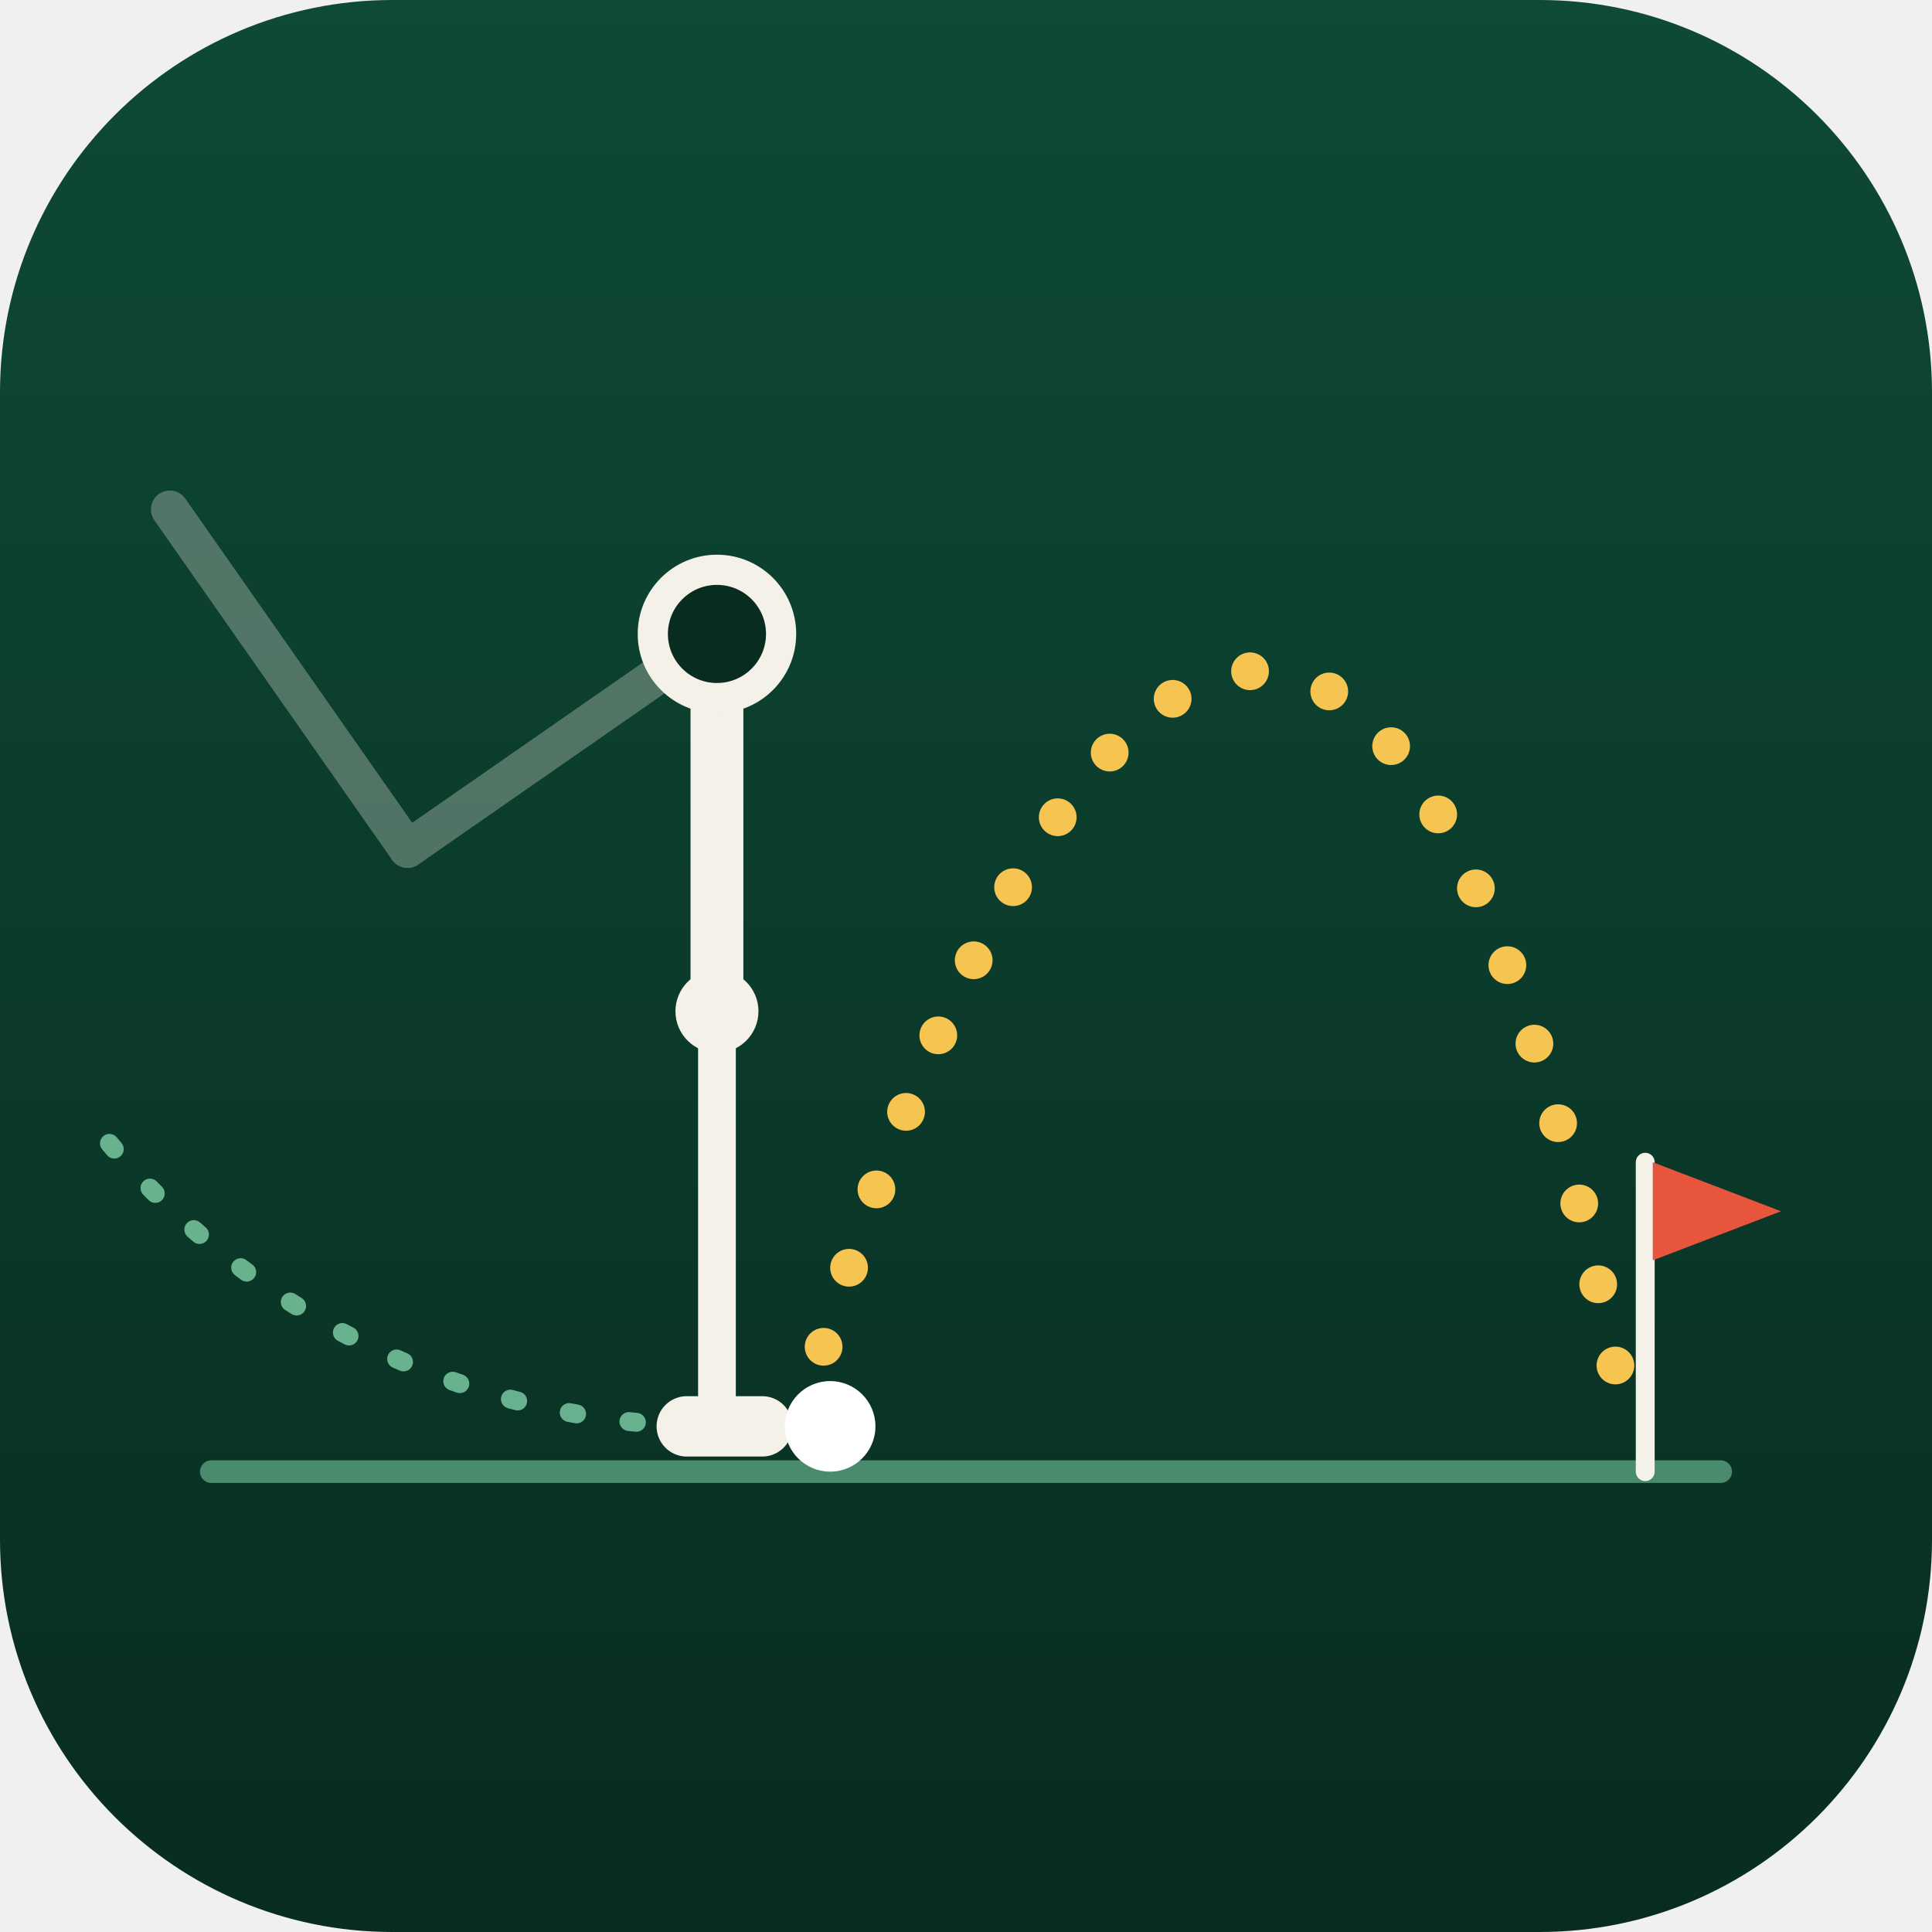
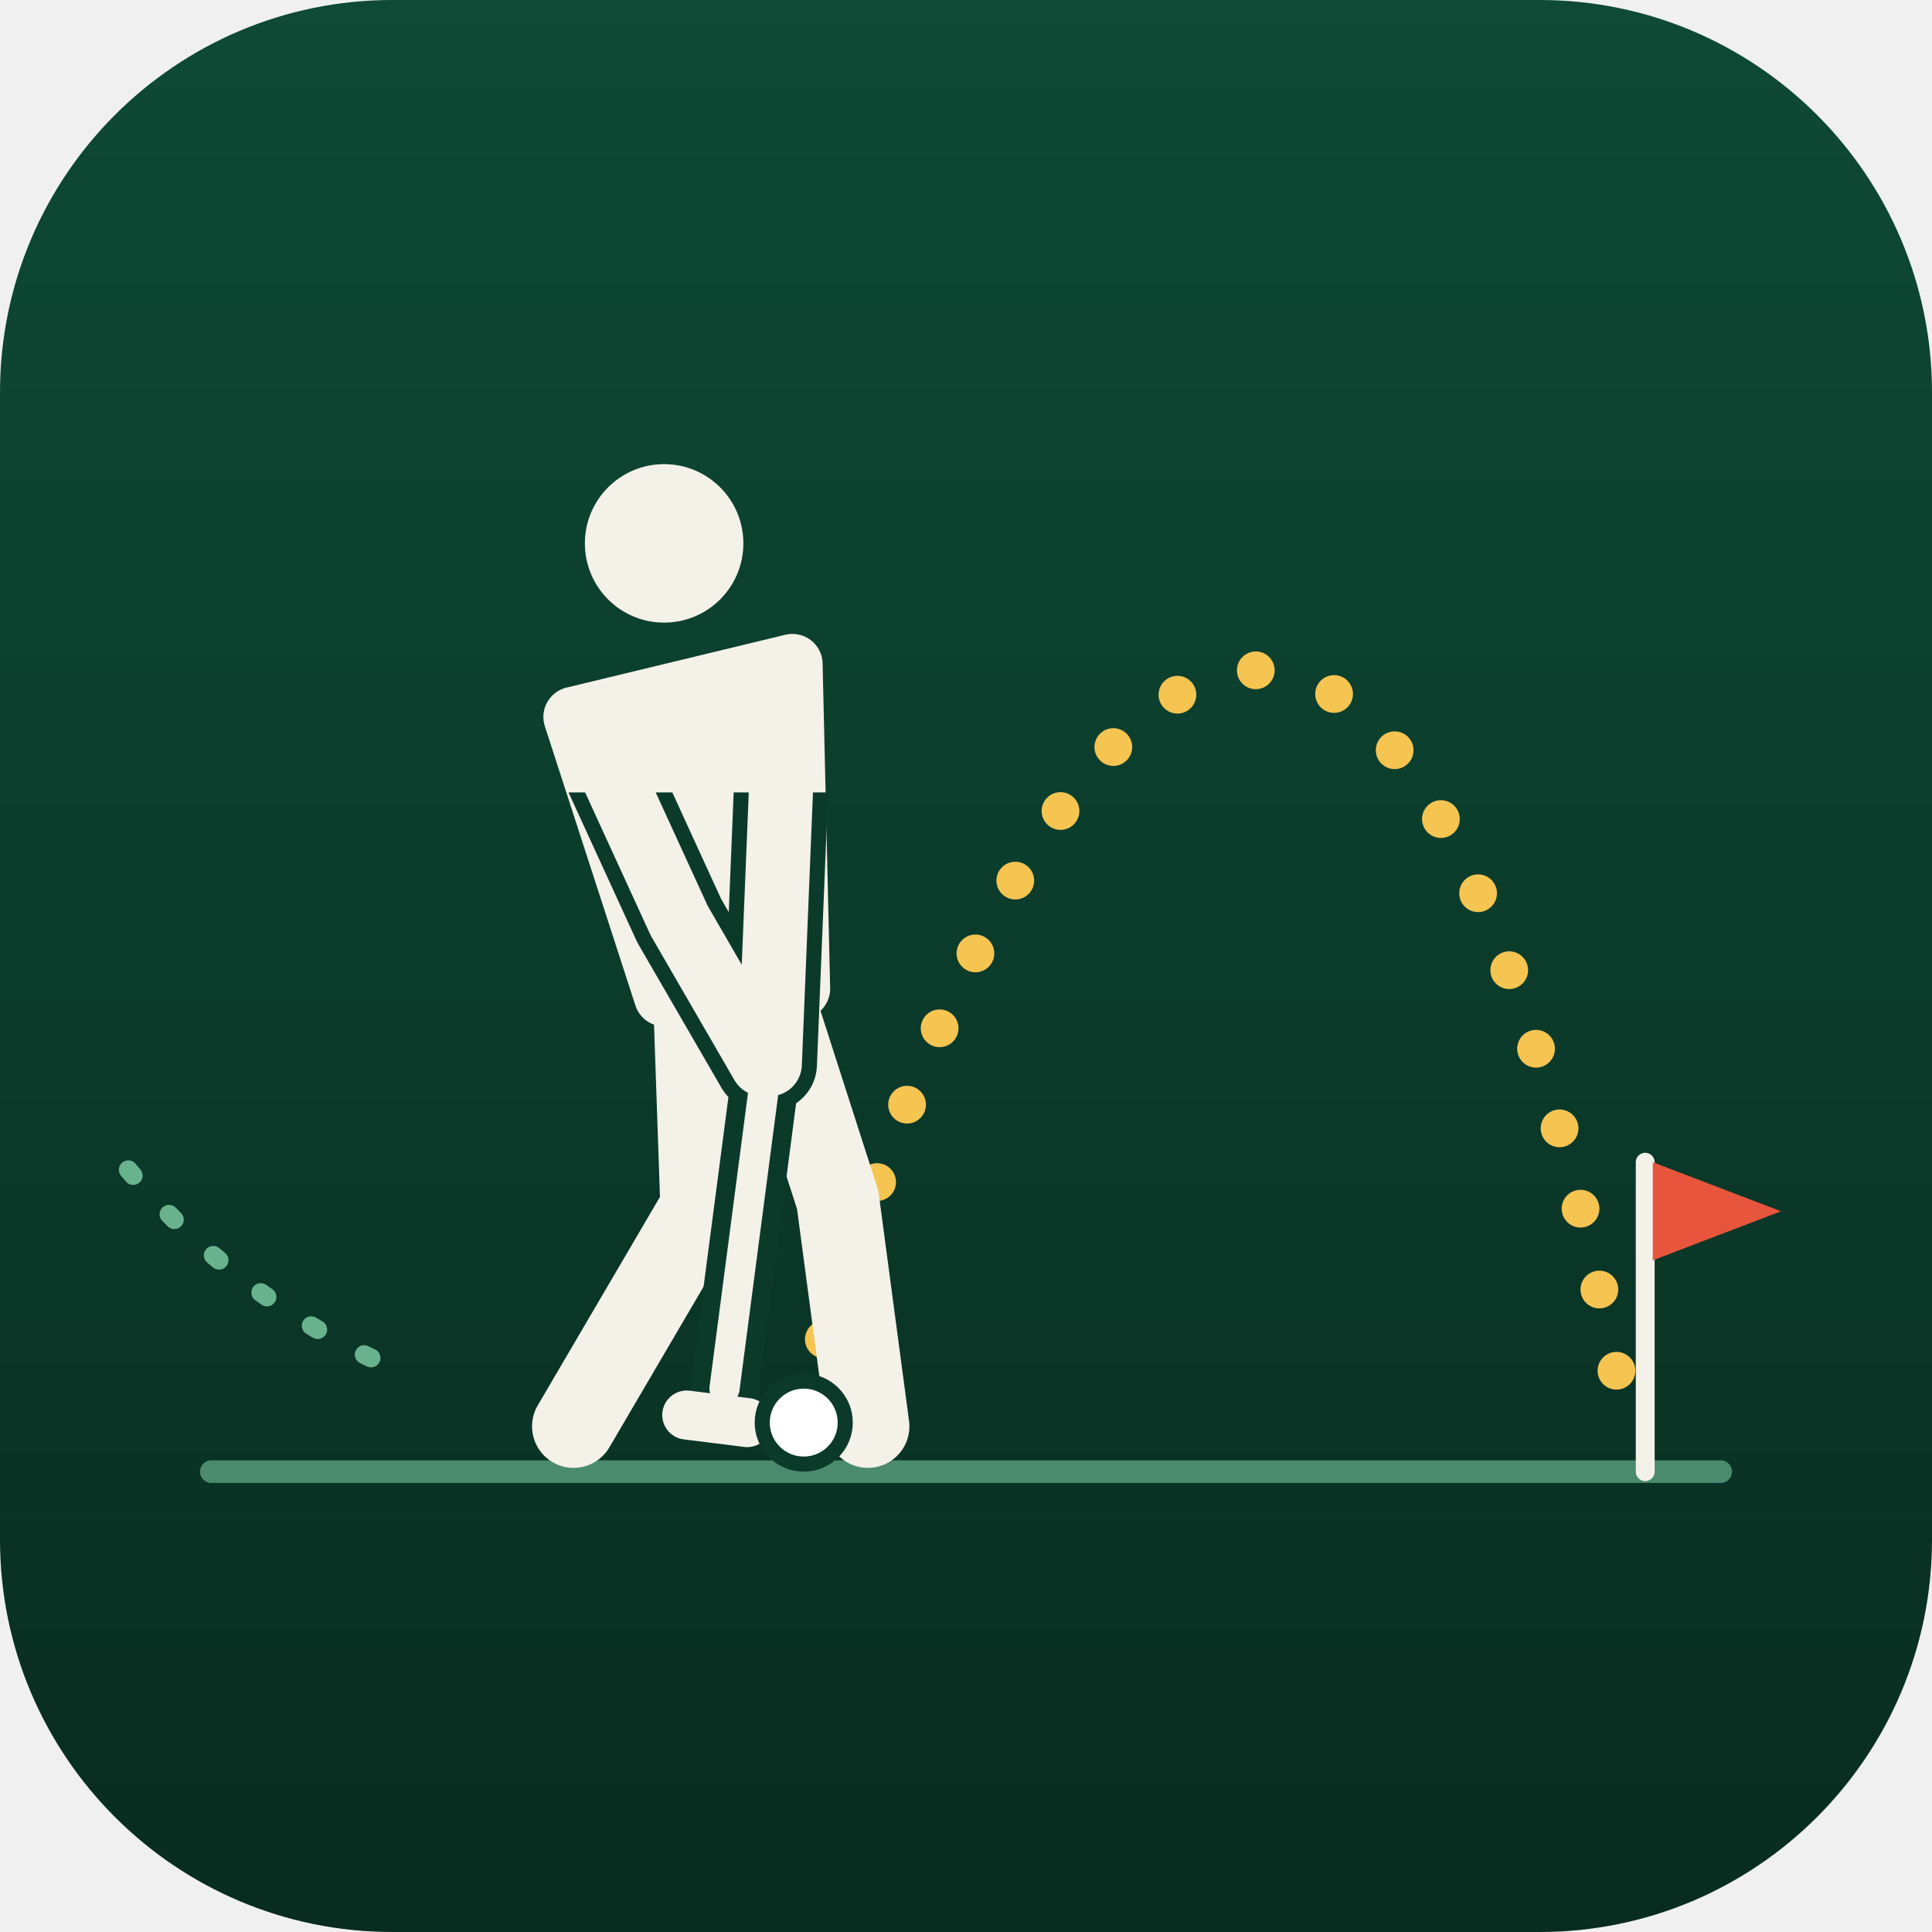
<svg xmlns="http://www.w3.org/2000/svg" viewBox="0 0 512 512" width="512" height="512" role="img" aria-labelledby="title">
  <defs>
    <linearGradient id="bg" x1="0" y1="0" x2="0" y2="1">
      <stop offset="0" stop-color="#0e4a36" />
      <stop offset="1" stop-color="#082c20" />
    </linearGradient>
+     <clipPath id="below-shoulders">
+       <rect x="0" y="192" width="512" height="320" />
+     </clipPath>
  </defs>
  <rect width="512" height="512" rx="104" fill="url(#bg)" />
  <g transform="translate(0 18)">
    <line x1="56" y1="372" x2="456" y2="372" stroke="#7fd1a8" stroke-width="6" stroke-linecap="round" opacity="0.55" />
-     <path d="M 29 285 A 210 210 0 0 0 190 360" fill="none" stroke="#7fd1a8" stroke-width="5" stroke-dasharray="2 14" stroke-linecap="round" opacity="0.8" />
-     <g stroke="#f4f1e8" stroke-width="10" stroke-linecap="round" opacity="0.3">
-       <line x1="190" y1="150" x2="108" y2="207" />
-       <line x1="108" y1="207" x2="45" y2="117" />
-     </g>
-     <path d="M 212 360 C 272 150 372 40 432 364" fill="none" stroke="#f5c451" stroke-width="10" stroke-dasharray="0 22" stroke-linecap="round" />
+     <path d="M 212 358 C 272 150 372 40 432 364" fill="none" stroke="#f5c451" stroke-width="10" stroke-dasharray="0 22" stroke-linecap="round" />
    <line x1="436" y1="372" x2="436" y2="290" stroke="#f4f1e8" stroke-width="5" stroke-linecap="round" />
    <path d="M 438 290 L 472 303 L 438 316 Z" fill="#e8553d" />
-     <g stroke="#f4f1e8" stroke-linecap="round">
-       <line x1="190" y1="150" x2="190" y2="250" stroke-width="14" />
-       <line x1="190" y1="250" x2="190" y2="352" stroke-width="10" />
-       <line x1="182" y1="360" x2="202" y2="360" stroke-width="16" />
+     <path d="M 34 292 A 193 193 0 0 0 110 347" fill="none" stroke="#7fd1a8" stroke-width="5" stroke-dasharray="2 14" stroke-linecap="round" opacity="0.8" />
+     <g fill="none" stroke="#f4f1e8" stroke-linecap="round" stroke-linejoin="round">
+       <polyline points="184,244 186,302 152,360" stroke-width="22" />
+       <polyline points="204,244 222,300 230,360" stroke-width="22" />
+       <polygon points="152,172 210,158 212,244 176,246" fill="#f4f1e8" stroke-width="16" />
    </g>
-     <circle cx="190" cy="150" r="17" fill="#082c20" stroke="#f4f1e8" stroke-width="8" />
-     <circle cx="190" cy="250" r="11" fill="#f4f1e8" />
-     <circle cx="220" cy="360" r="12" fill="#ffffff" />
+     <circle cx="176" cy="126" r="21" fill="#f4f1e8" />
+     <g clip-path="url(#below-shoulders)" fill="none" stroke="#0b3a2b" stroke-linecap="round" stroke-linejoin="round">
+       <polyline points="158,178 180,226 202,264" stroke-width="25" />
+       <line x1="208" y1="166" x2="204" y2="264" stroke-width="25" />
+       <line x1="203" y1="266" x2="192" y2="350" stroke-width="18" />
+     </g>
+     <g fill="none" stroke="#f4f1e8" stroke-linecap="round" stroke-linejoin="round">
+       <polyline points="158,178 180,226 202,264" stroke-width="17" />
+       <line x1="208" y1="166" x2="204" y2="264" stroke-width="17" />
+       <line x1="203" y1="266" x2="192" y2="350" stroke-width="8" />
+       <line x1="182" y1="357" x2="198" y2="359" stroke-width="13" />
+     </g>
+     <circle cx="213" cy="359" r="11" fill="#ffffff" stroke="#0b3a2b" stroke-width="4" />
  </g>
</svg>
